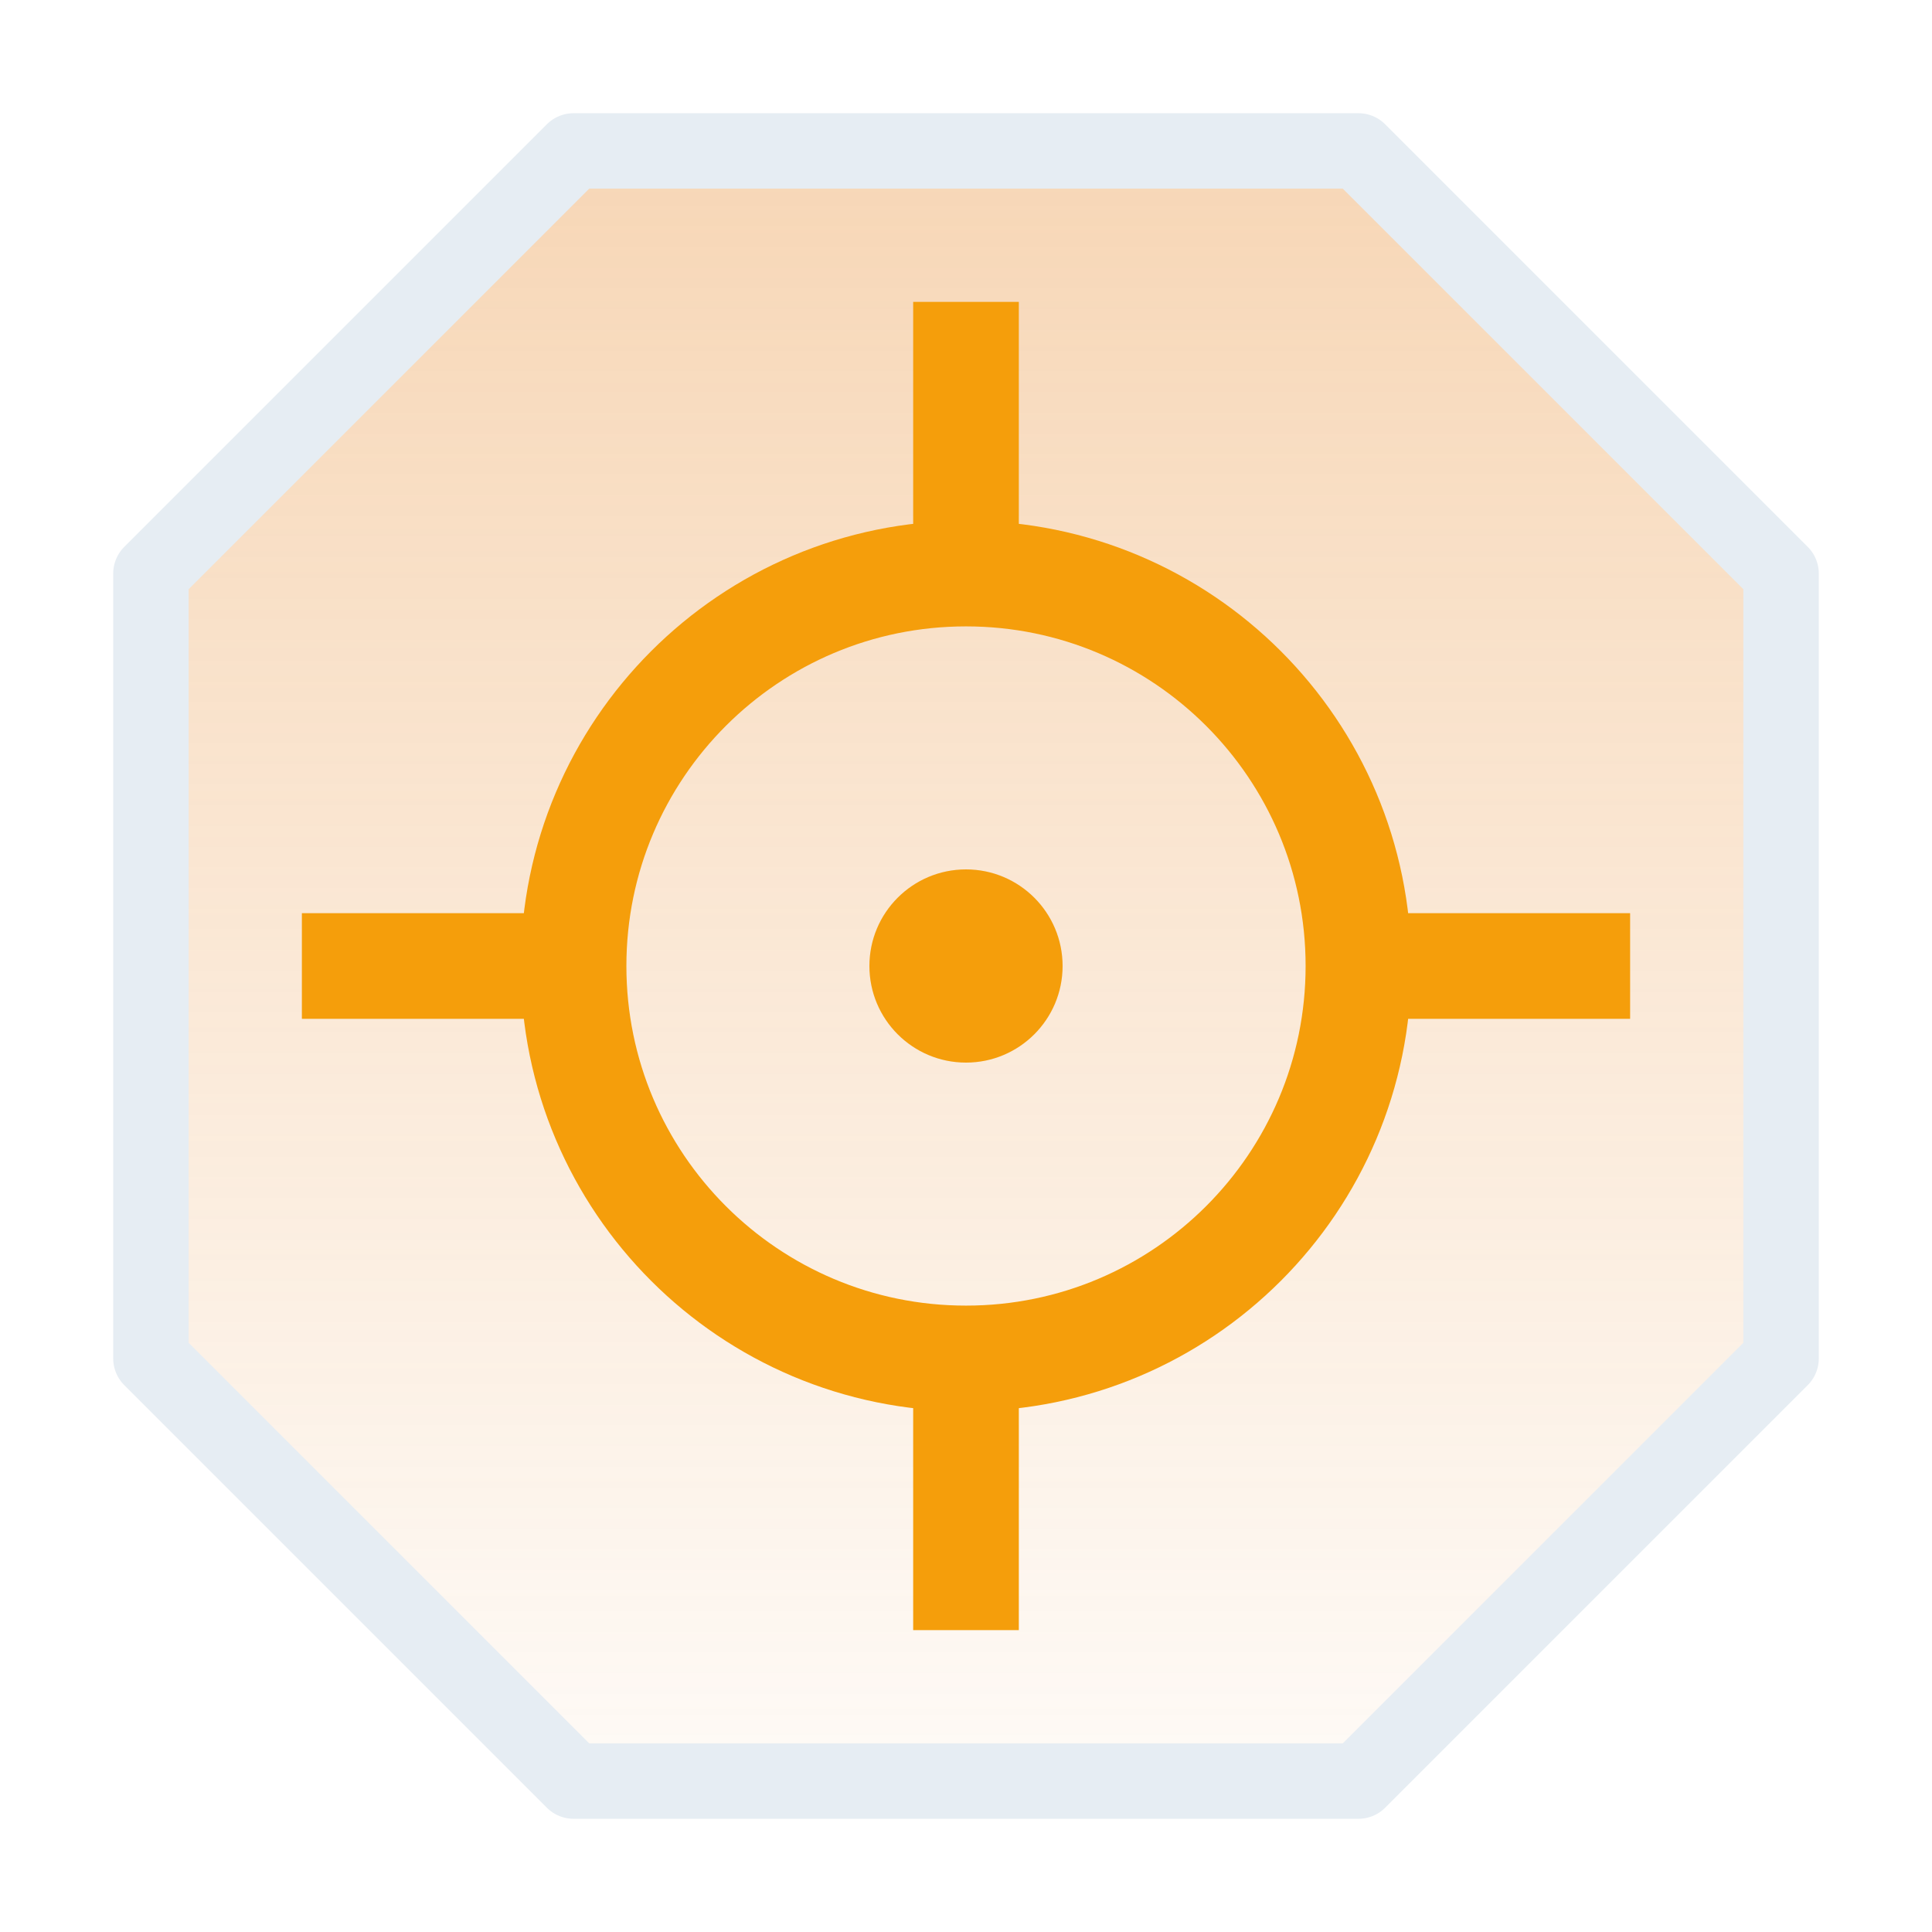
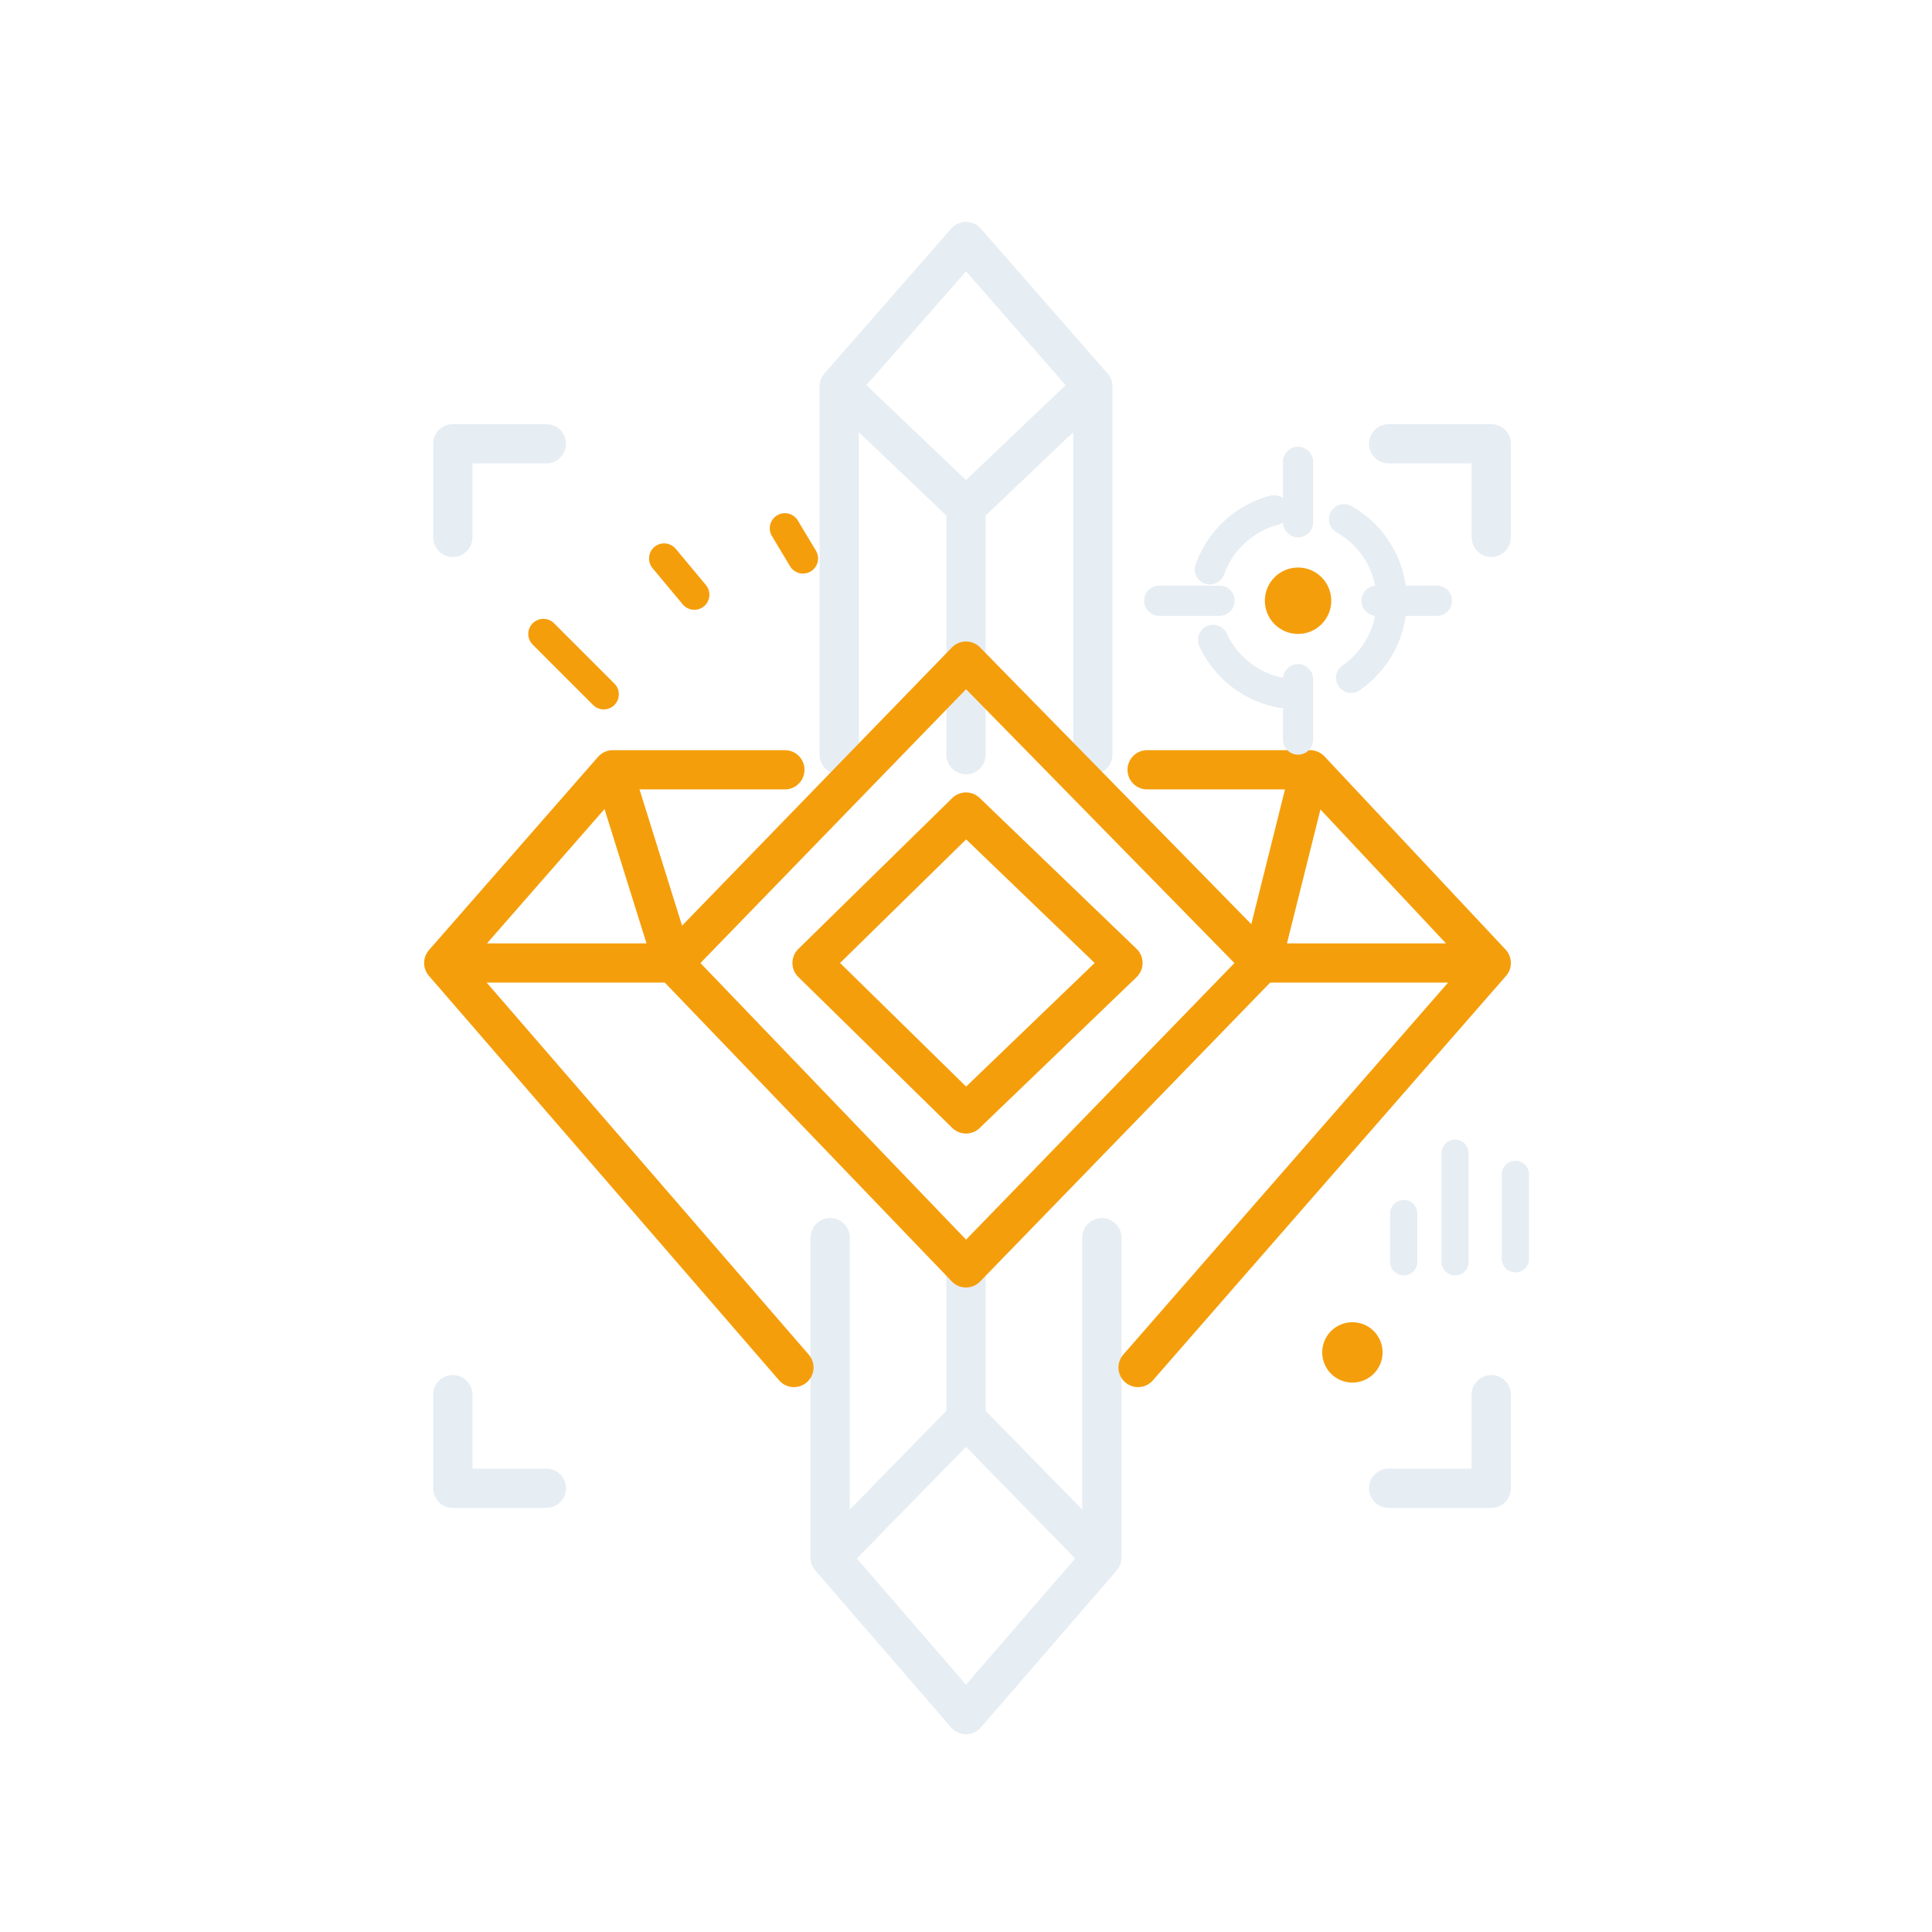
<svg xmlns="http://www.w3.org/2000/svg" viewBox="0 0 64 64" width="64" height="64" fill="none">
-   <defs>
-     <linearGradient id="coreGlow" x1="0" y1="0" x2="0" y2="1">
-       <stop offset="0%" stop-color="#e88b2e" stop-opacity="0.35" />
-       <stop offset="100%" stop-color="#e88b2e" stop-opacity="0.04" />
-     </linearGradient>
-   </defs>
-   <path d="M19 5h26l14 14v26L45 59H19L5 45V19Z" fill="url(#coreGlow)" stroke="#e6edf3" stroke-width="2.5" stroke-linejoin="round" />
-   <circle cx="32" cy="32" r="13" stroke="#f59e0b" stroke-width="3.5" />
-   <path d="M32 10v9M32 45v9M10 32h9M45 32h9" stroke="#f59e0b" stroke-width="3.5" stroke-linecap="butt" />
-   <circle cx="32" cy="32" r="3.2" fill="#f59e0b" stroke="none" />
+   <g stroke="#e6edf3" stroke-width="1.3" stroke-linejoin="round" stroke-linecap="round">
+     <path d="M32 8 27.8 12.8V25M32 8l4.2 4.8V25M27.8 12.8 32 16.8l4.2-4" />
+     <path d="M32 16.8V25" />
+     <path d="M27.5 41v10.6L32 56.8l4.5-5.2V41M27.5 51.6 32 47l4.5 4.6M32 47V42" />
+     <path d="M15 17.8v-3.1h3.1M46 14.7h3.4v3.1M15 46.2v3.1h3.1M49.4 46.2v3.1H46" />
+     <path d="M42.5 21.4 38 25.8M13.5 38 10 41.5M20 36.5 24 33" opacity="0" />
+   </g>
+   <g stroke="#f59e0b" stroke-width="1.3" stroke-linejoin="round" stroke-linecap="round">
+     <path d="M32 21.9 41.8 31.9 32 42 22.3 31.9Z" />
+     <path d="M32 26.9 37.2 31.9 32 36.9 26.9 31.9Z" />
+     <path d="M14.7 31.9 20.3 25.5H26M38 25.5h5.4l6 6.4M14.7 31.9l11.6 13.4M49.4 31.9 37.7 45.3M14.7 31.9h7.6M41.8 31.9h7.6M20.3 25.5l2 6.4M43.4 25.5l-1.6 6.4" />
+   </g>
+   <g stroke="#e6edf3" stroke-width="1" stroke-linecap="round">
+     <circle cx="43" cy="19.9" r="3.1" stroke-dasharray="3 2.4" />
+     <path d="M43 15.3v2M43 22.5v2M38.4 19.9h2M45.6 19.9h2" />
+   </g>
+   <circle cx="43" cy="19.9" r="1.1" fill="#f59e0b" />
+   <circle cx="44.8" cy="44.8" r="1" fill="#f59e0b" />
+   <path d="M18 21l2 2M22 18.5l1 1.2M26 17.5l.6 1" stroke="#f59e0b" stroke-width="1" stroke-linecap="round" fill="none" />
+   <path d="M48.2 38.2v3.6M50.2 38.9v2.8M46.5 40.2v1.6" stroke="#e6edf3" stroke-width=".9" stroke-linecap="round" fill="none" />
</svg>
